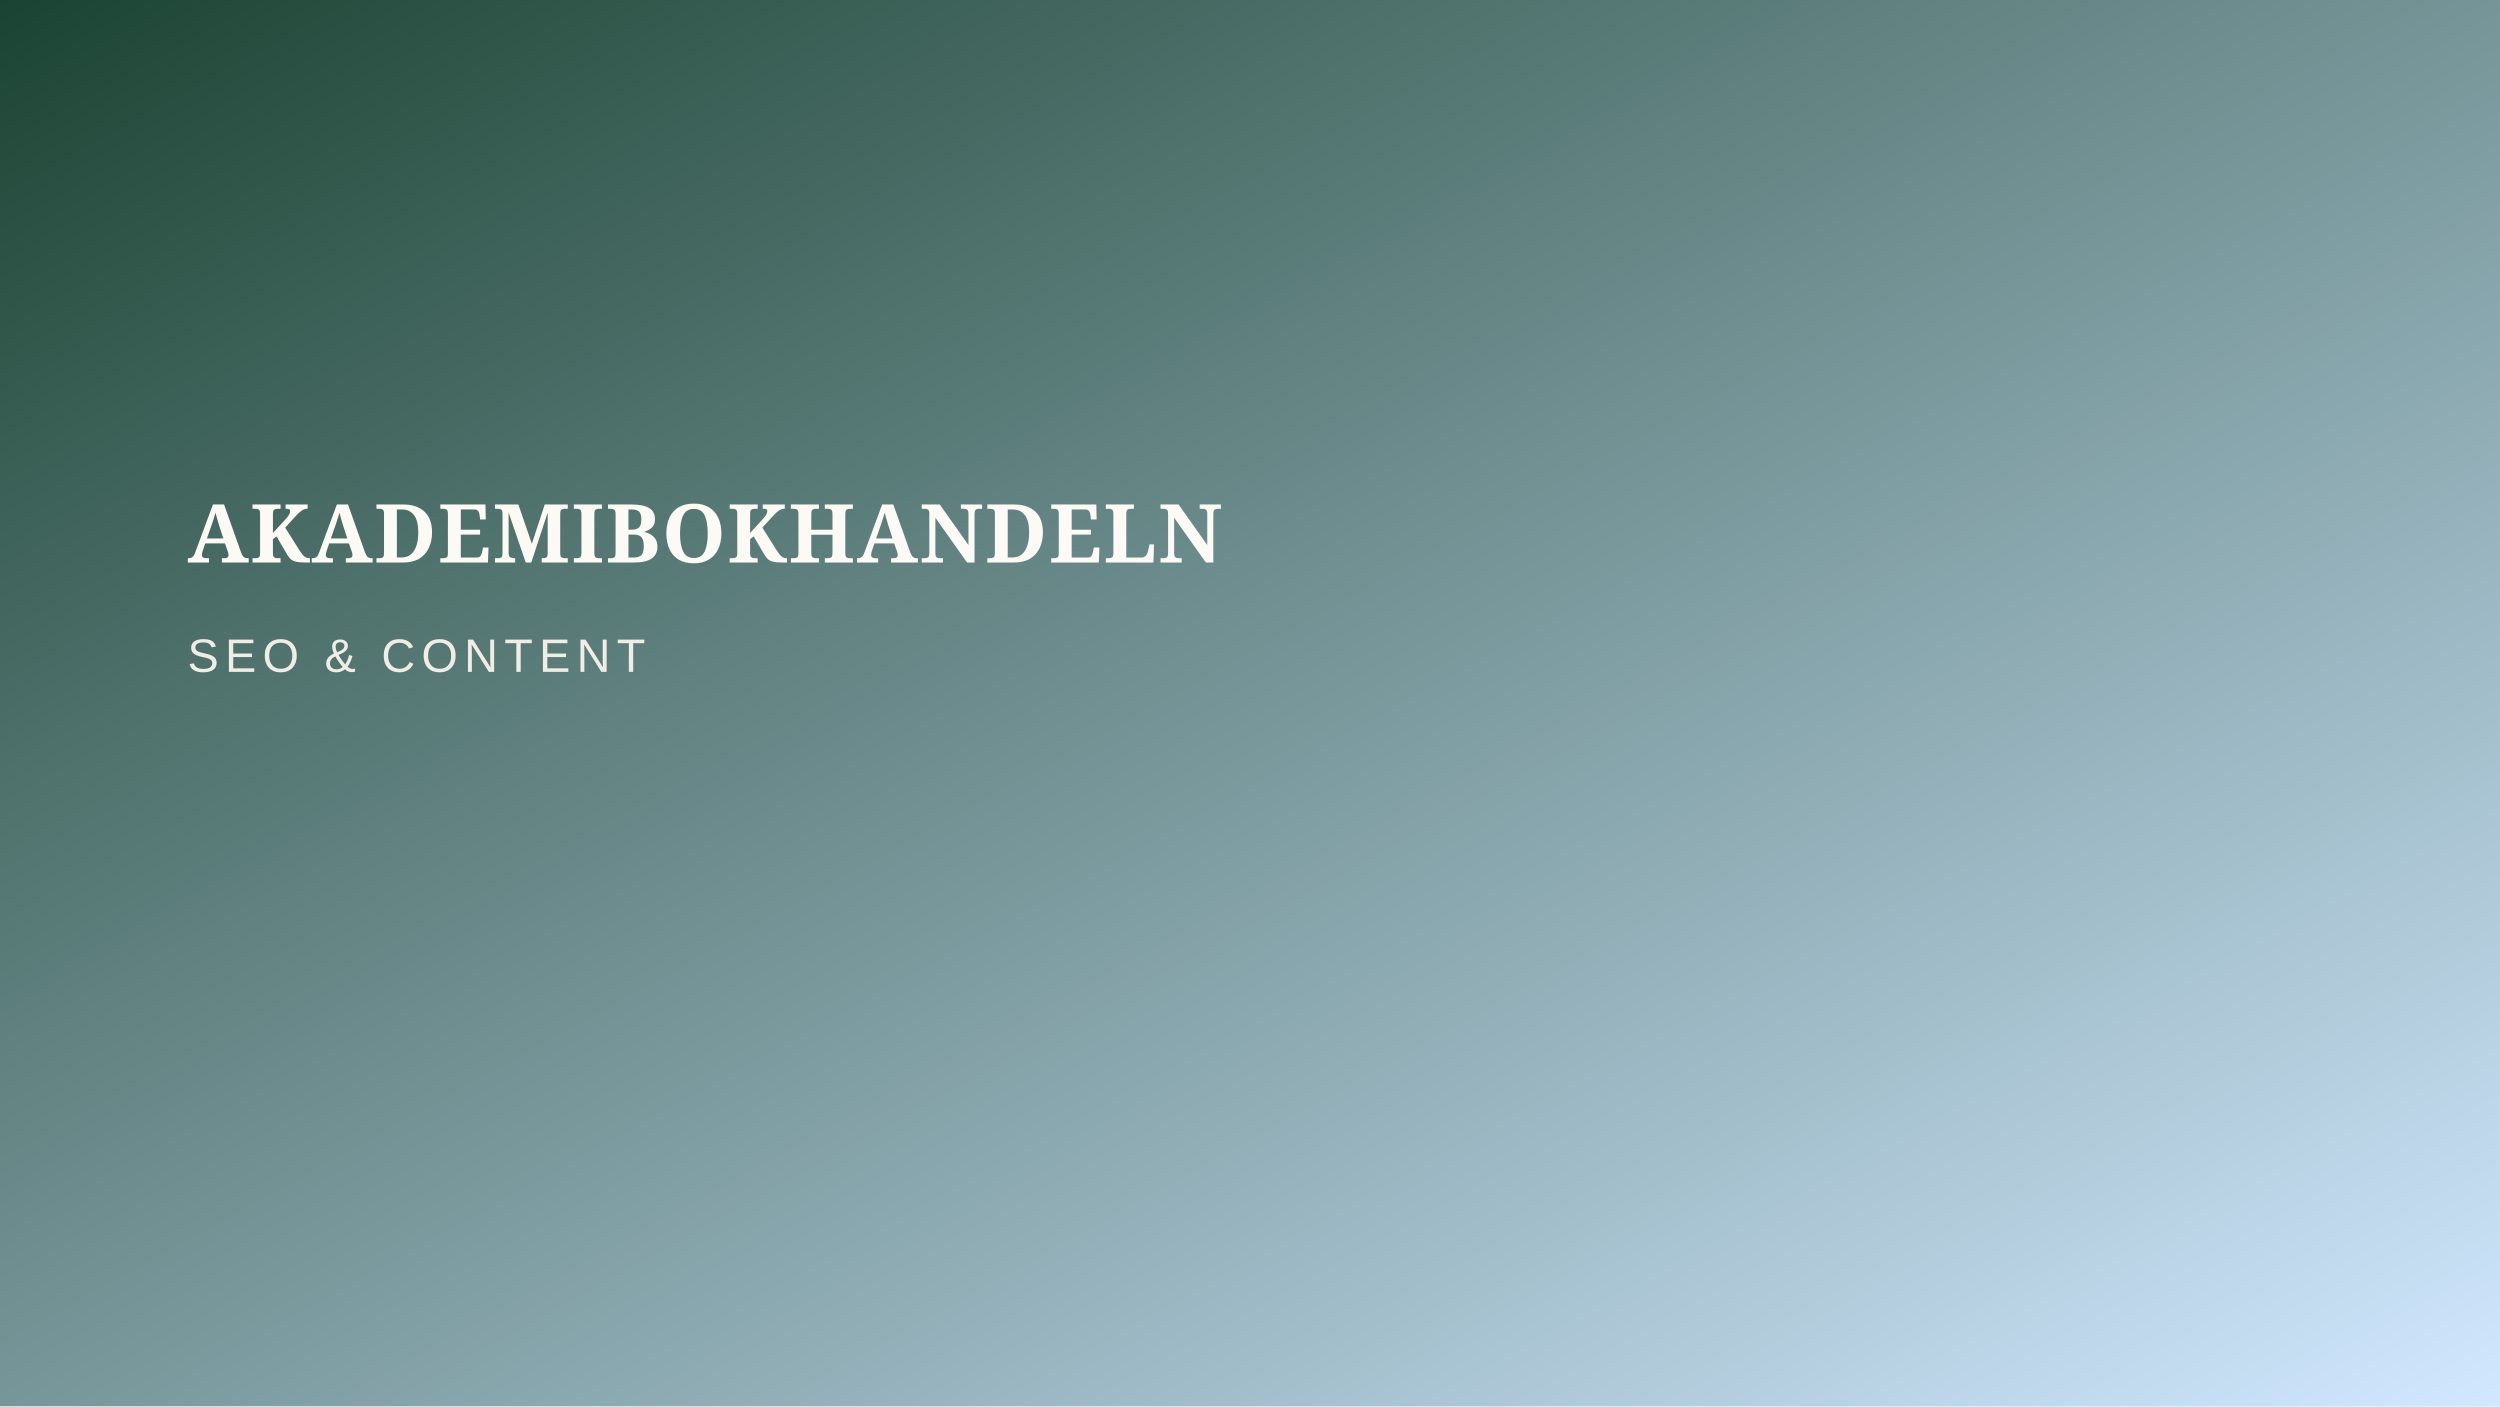
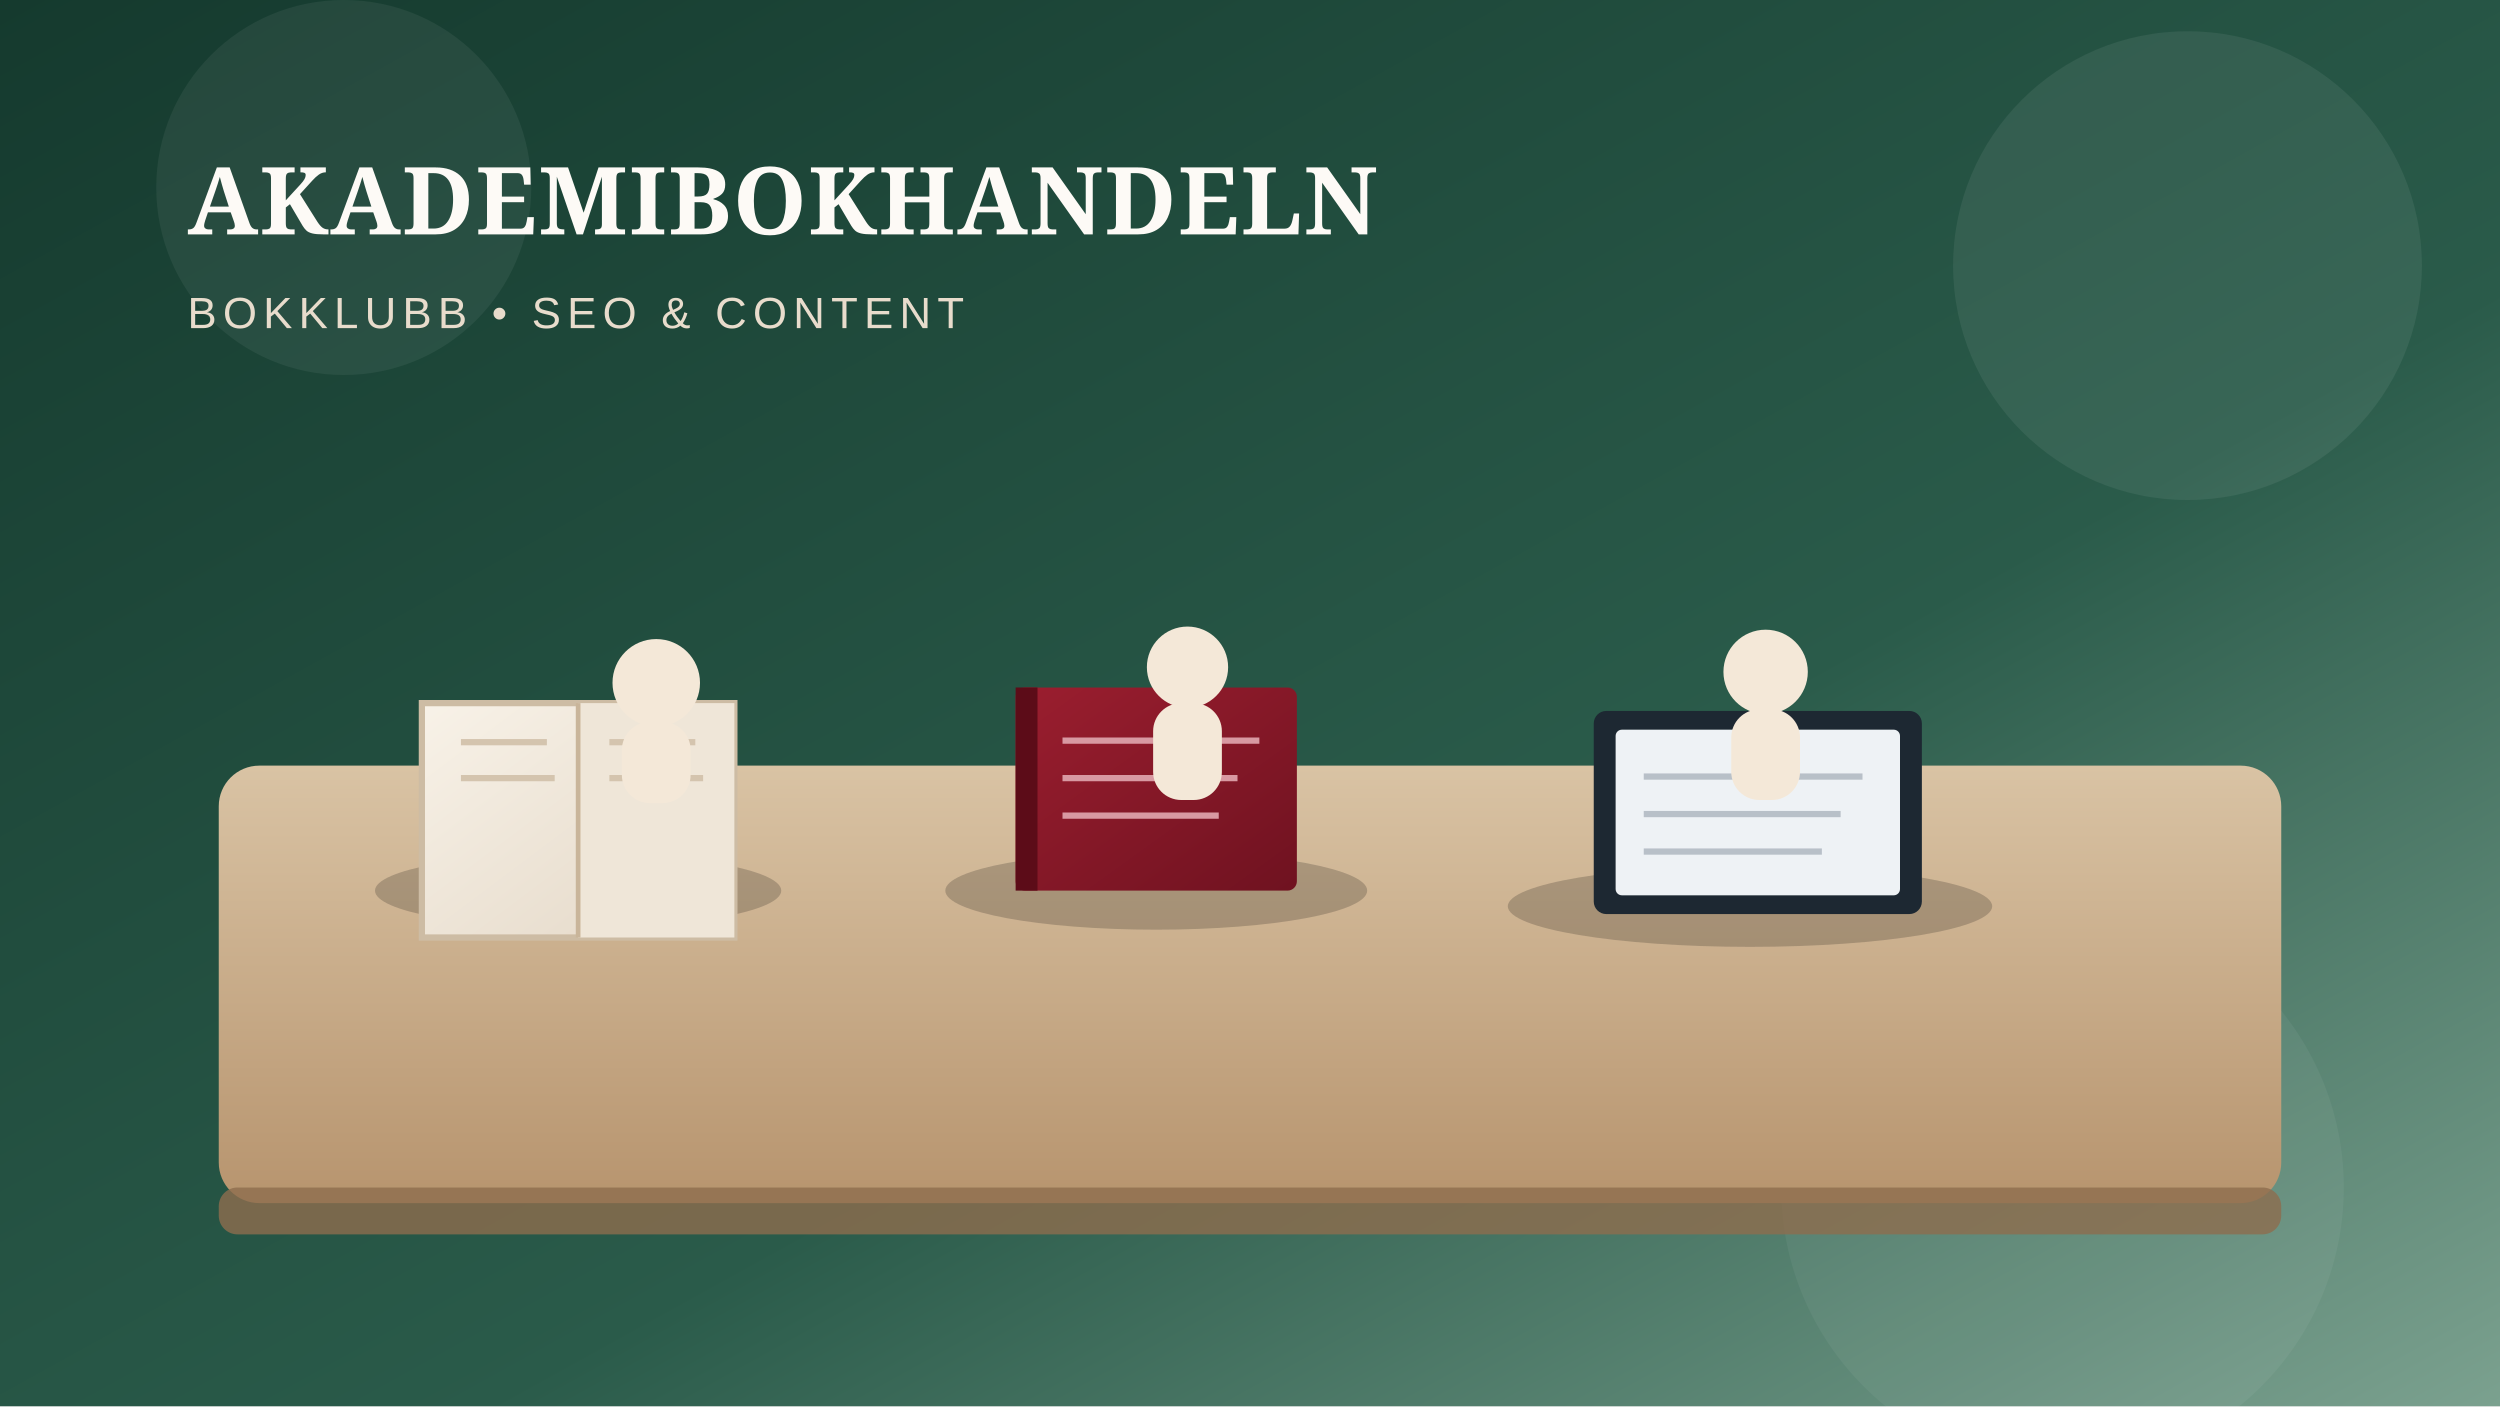
<svg xmlns="http://www.w3.org/2000/svg" width="1600" height="900" viewBox="0 0 1600 900" role="img" aria-labelledby="t d">
  <defs>
-     <linearGradient id="g" x1="0" y1="0" x2="1" y2="1">
-       <stop offset="0%" stop-color="#1b4332" />
-       <stop offset="100%" stop-color="#d1e8ff" />
+     <linearGradient id="bg" x1="0" y1="0" x2="1" y2="1">
+       <stop offset="0%" stop-color="#153a2e" />
+       <stop offset="60%" stop-color="#2a5b4a" />
+       <stop offset="100%" stop-color="#7ba18f" />
+     </linearGradient>
+     <linearGradient id="table" x1="0" y1="0" x2="0" y2="1">
+       <stop offset="0%" stop-color="#d9c3a4" />
+       <stop offset="100%" stop-color="#b7946e" />
+     </linearGradient>
+     <linearGradient id="bookA" x1="0" y1="0" x2="1" y2="1">
+       <stop offset="0%" stop-color="#f8f2e8" />
+       <stop offset="100%" stop-color="#e3d7c6" />
+     </linearGradient>
+     <linearGradient id="bookB" x1="0" y1="0" x2="1" y2="1">
+       <stop offset="0%" stop-color="#9b1e2f" />
+       <stop offset="100%" stop-color="#6f1220" />
    </linearGradient>
  </defs>
-   <rect width="1600" height="900" fill="url(#g)" />
-   <text x="120" y="360" fill="#fdfaf6" font-size="52" font-family="Georgia, serif" font-weight="700" letter-spacing="1">AKADEMIBOKHANDELN</text>
-   <text x="120" y="430" fill="#f2ede4" font-size="30" font-family="Arial, sans-serif" letter-spacing="4">SEO &amp; CONTENT</text>
+   <rect width="1600" height="900" fill="url(#bg)" />
+   <circle cx="220" cy="120" r="120" fill="#ffffff" opacity="0.06" />
+   <circle cx="1400" cy="170" r="150" fill="#ffffff" opacity="0.07" />
+   <circle cx="1320" cy="760" r="180" fill="#ffffff" opacity="0.05" />
+   <rect x="140" y="490" width="1320" height="280" rx="26" fill="url(#table)" />
+   <rect x="140" y="760" width="1320" height="30" rx="12" fill="#8d6d4e" opacity="0.8" />
+   <g transform="translate(250 410)">
+     <ellipse cx="120" cy="160" rx="130" ry="24" fill="#2f2a25" opacity="0.25" />
+     <path d="M20 40h200v150H20z" fill="url(#bookA)" stroke="#cdbca4" stroke-width="4" />
+     <path d="M120 40h100v150H120z" fill="#efe6d8" />
+     <line x1="120" y1="40" x2="120" y2="190" stroke="#c9b59a" stroke-width="3" />
+     <line x1="45" y1="65" x2="100" y2="65" stroke="#d4c4ae" stroke-width="4" />
+     <line x1="45" y1="88" x2="105" y2="88" stroke="#d4c4ae" stroke-width="4" />
+     <line x1="140" y1="65" x2="195" y2="65" stroke="#d4c4ae" stroke-width="4" />
+     <line x1="140" y1="88" x2="200" y2="88" stroke="#d4c4ae" stroke-width="4" />
+   </g>
+   <g transform="translate(620 380)">
+     <ellipse cx="120" cy="190" rx="135" ry="25" fill="#2f2a25" opacity="0.25" />
+     <rect x="30" y="60" width="180" height="130" rx="6" fill="url(#bookB)" />
+     <rect x="30" y="60" width="14" height="130" fill="#5c0c18" />
+     <line x1="60" y1="94" x2="186" y2="94" stroke="#d899a2" stroke-width="4" />
+     <line x1="60" y1="118" x2="172" y2="118" stroke="#d899a2" stroke-width="4" />
+     <line x1="60" y1="142" x2="160" y2="142" stroke="#d899a2" stroke-width="4" />
+   </g>
+   <g transform="translate(980 375)">
+     <ellipse cx="140" cy="205" rx="155" ry="26" fill="#2f2a25" opacity="0.25" />
+     <rect x="40" y="80" width="210" height="130" rx="8" fill="#1d2832" />
+     <rect x="54" y="92" width="182" height="106" rx="4" fill="#eef2f5" />
+     <line x1="72" y1="122" x2="212" y2="122" stroke="#b8c0c8" stroke-width="4" />
+     <line x1="72" y1="146" x2="198" y2="146" stroke="#b8c0c8" stroke-width="4" />
+     <line x1="72" y1="170" x2="186" y2="170" stroke="#b8c0c8" stroke-width="4" />
+   </g>
+   <g transform="translate(0 -8)" fill="#f4e8d8">
+     <circle cx="420" cy="445" r="28" />
+     <rect x="398" y="470" width="44" height="52" rx="18" />
+     <circle cx="760" cy="435" r="26" />
+     <rect x="738" y="458" width="44" height="62" rx="18" />
+     <circle cx="1130" cy="438" r="27" />
+     <rect x="1108" y="462" width="44" height="58" rx="18" />
+   </g>
+   <text x="120" y="150" fill="#fdfaf6" font-size="60" font-family="Georgia, serif" font-weight="700" letter-spacing="1">AKADEMIBOKHANDELN</text>
+   <text x="120" y="210" fill="#e8dccc" font-size="28" font-family="Arial, sans-serif" letter-spacing="4">BOKKLUBB   •   SEO &amp; CONTENT</text>
</svg>
